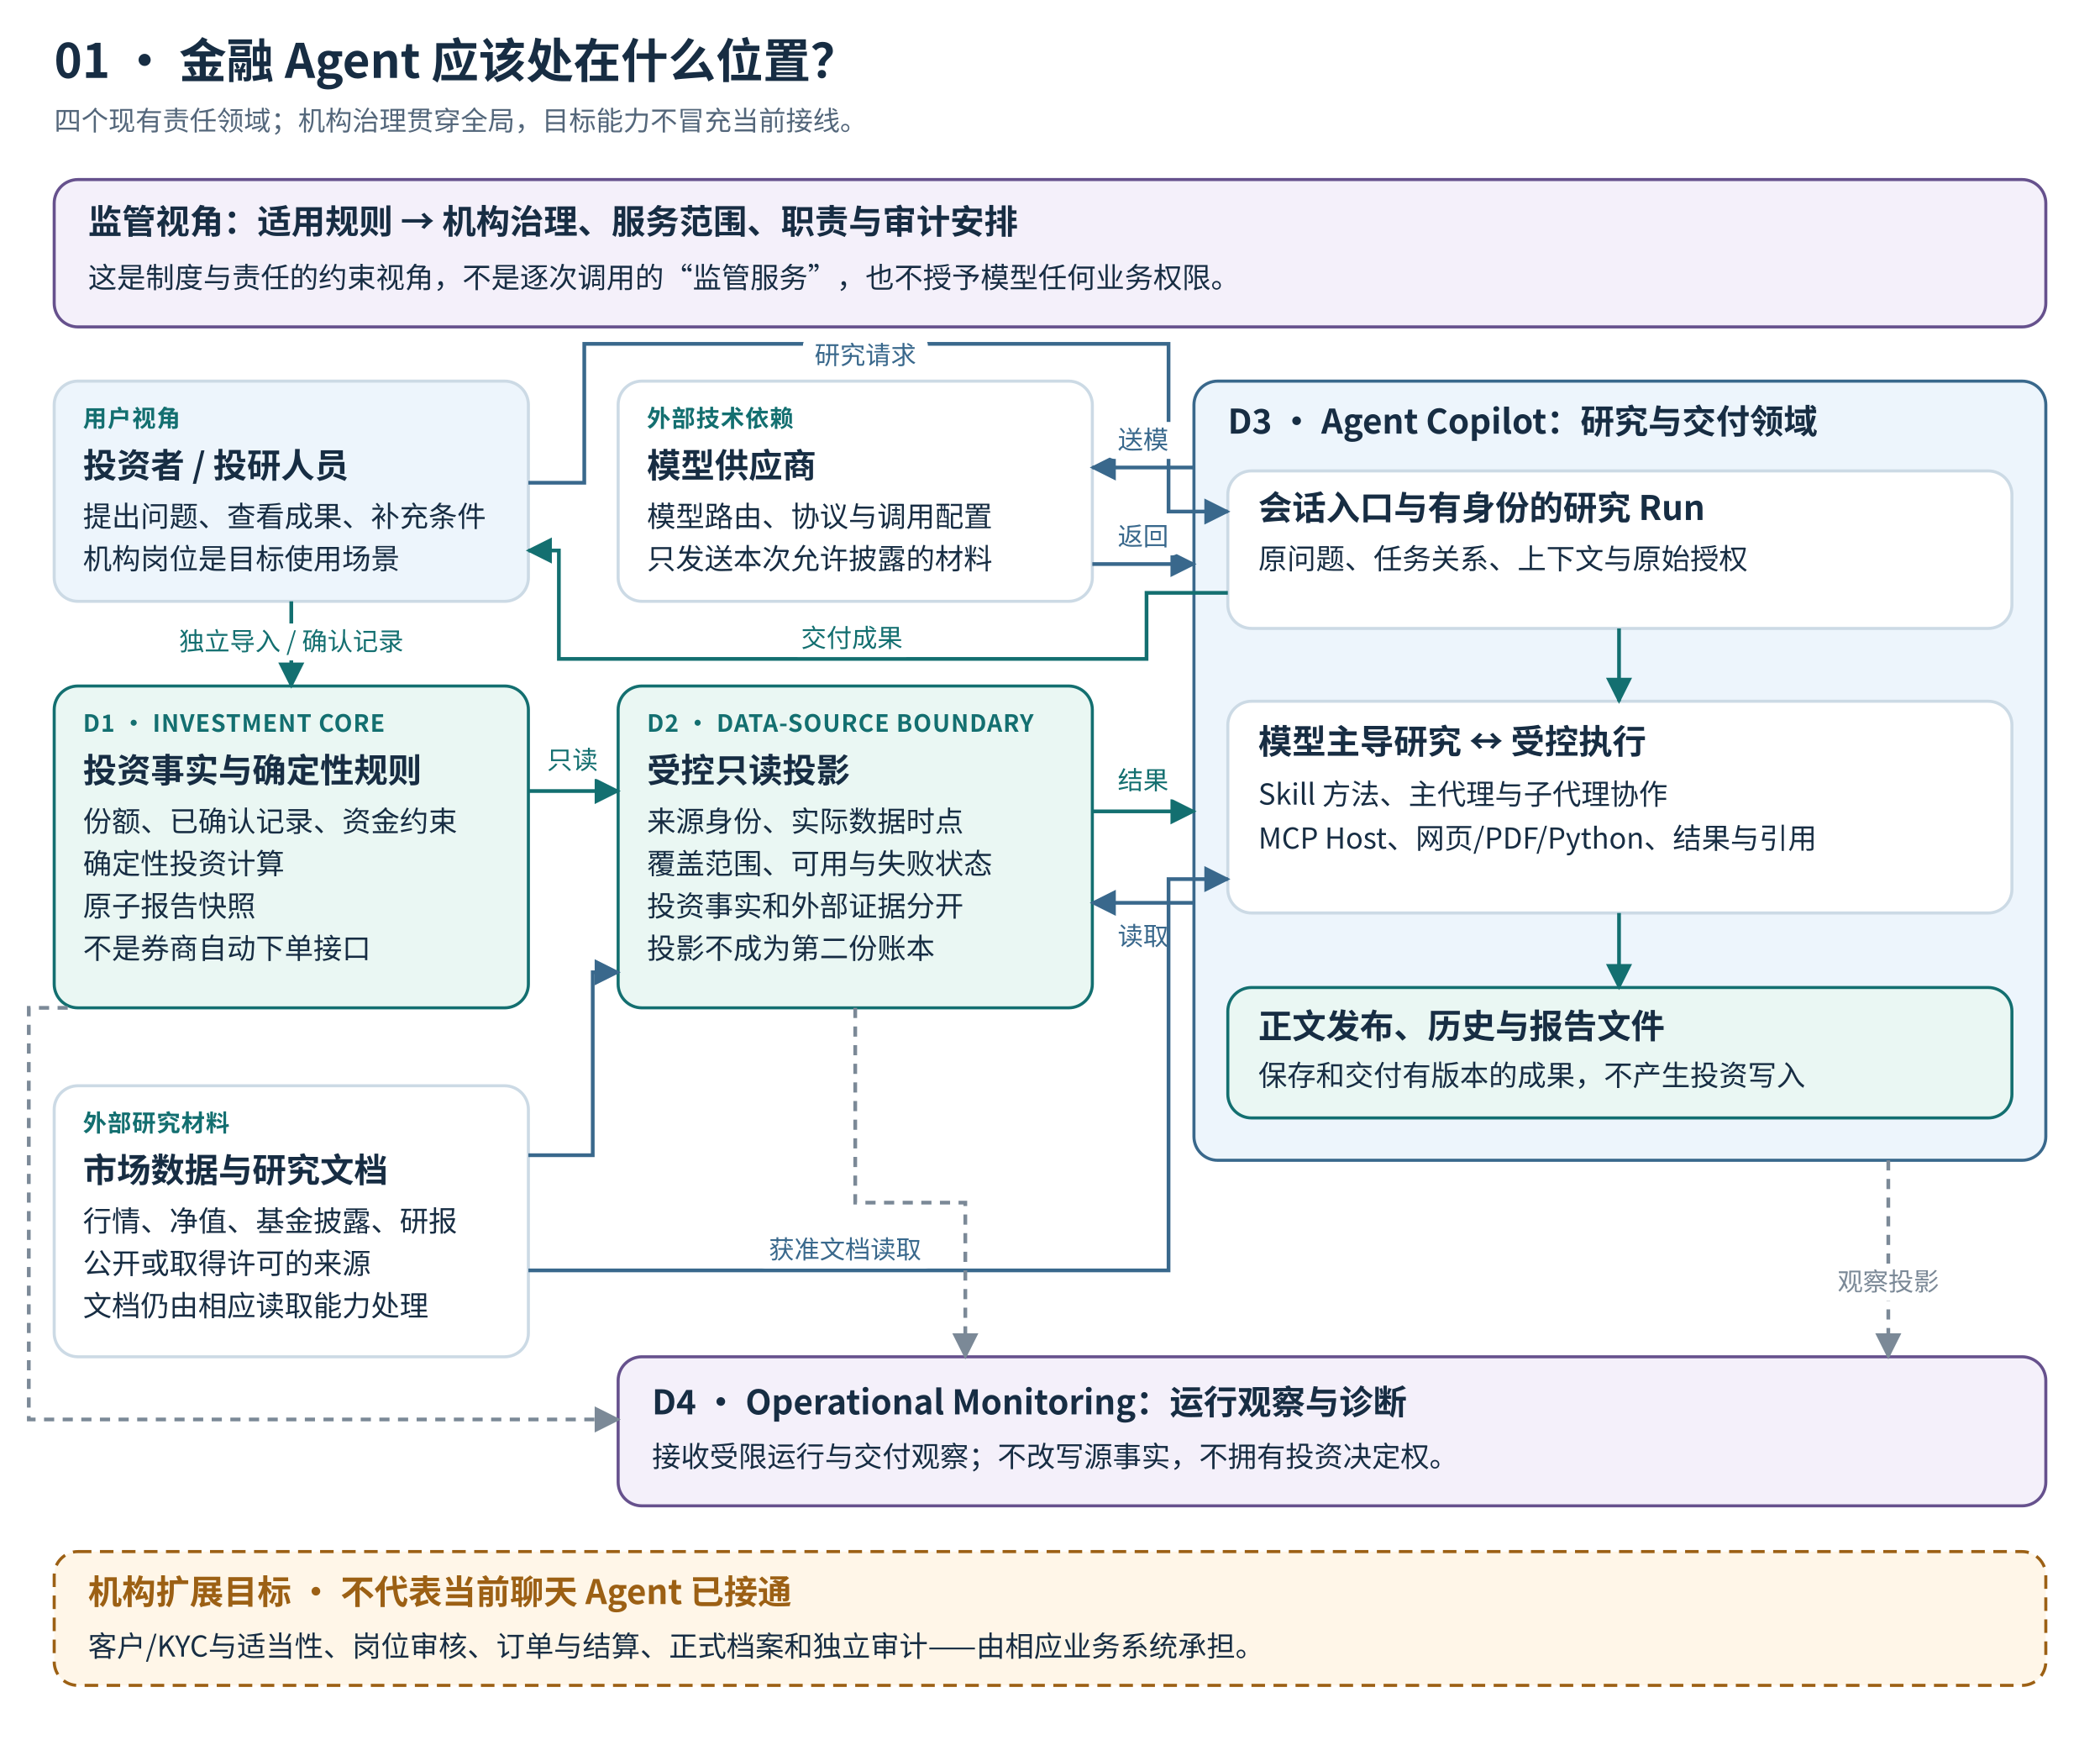
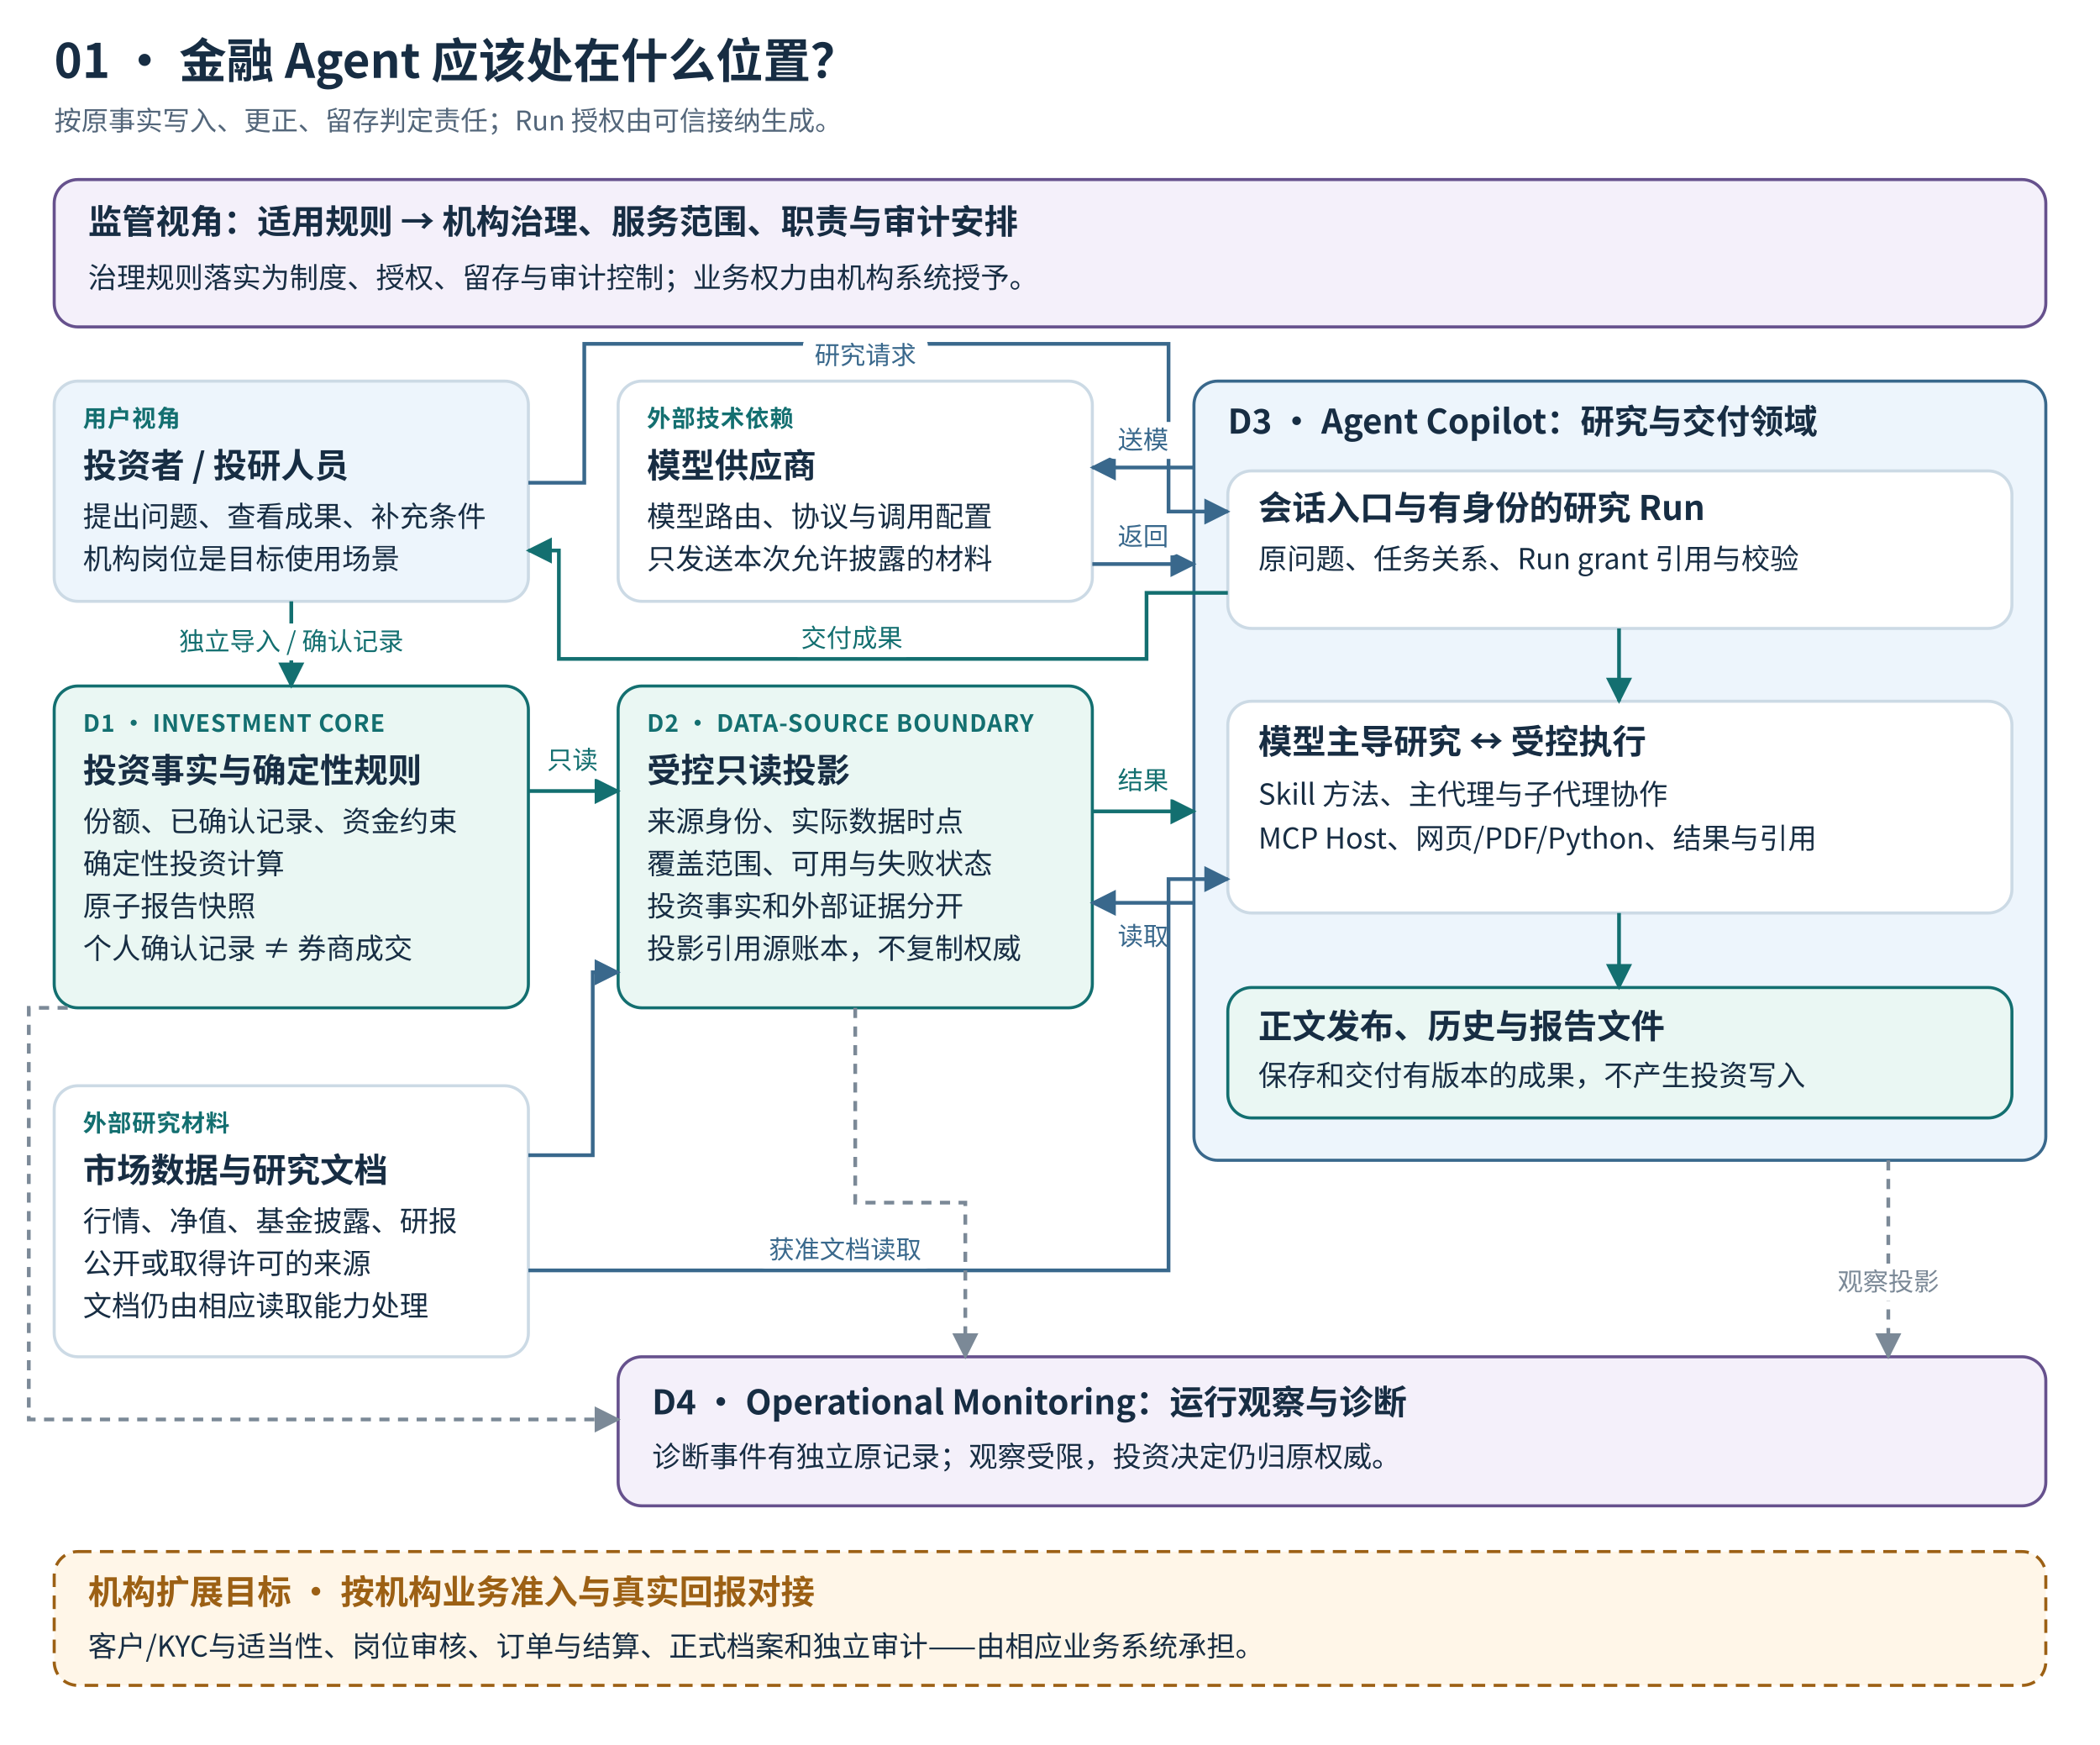
<svg xmlns="http://www.w3.org/2000/svg" width="1240" height="1030" viewBox="0 0 1240 1030" role="img" aria-labelledby="title desc" lang="zh">
  <defs>
    <marker id="line" viewBox="0 0 10 10" refX="9" refY="5" markerWidth="7" markerHeight="7" orient="auto-start-reverse">
      <path d="M 0 0 L 10 5 L 0 10 z" fill="#39688C" />
    </marker>
    <marker id="teal" viewBox="0 0 10 10" refX="9" refY="5" markerWidth="7" markerHeight="7" orient="auto-start-reverse">
      <path d="M 0 0 L 10 5 L 0 10 z" fill="#136F70" />
    </marker>
    <marker id="amber" viewBox="0 0 10 10" refX="9" refY="5" markerWidth="7" markerHeight="7" orient="auto-start-reverse">
      <path d="M 0 0 L 10 5 L 0 10 z" fill="#9C6014" />
    </marker>
    <marker id="gray" viewBox="0 0 10 10" refX="9" refY="5" markerWidth="7" markerHeight="7" orient="auto-start-reverse">
      <path d="M 0 0 L 10 5 L 0 10 z" fill="#7B8997" />
    </marker>
  </defs>
  <style>text{font-family:"Noto Sans CJK SC",Arial,"Microsoft YaHei",sans-serif;fill:#172D43}.title{font-size:28px;font-weight:700}.sub{font-size:16px;fill:#53667A}.head{font-size:20px;font-weight:700}.body{font-size:17px}.small{font-size:15px;fill:#53667A}.tag{font-size:14px;font-weight:700;letter-spacing:.5px}.edge{font-size:15px;fill:#39688C;}.label{font-size:16px;font-weight:700}</style>
  <rect x="0" y="0" width="1240" height="1030" rx="0" fill="#FFFFFF" stroke="#FFFFFF" stroke-width="1.8" />
  <text x="32" y="46" class="title" text-anchor="start">01 · 金融 Agent 应该处在什么位置？</text>
-   <text x="32" y="77" class="sub" text-anchor="start">四个现有责任领域；机构治理贯穿全局，目标能力不冒充当前接线。</text>
+   <text x="32" y="77" class="sub" text-anchor="start">按原事实写入、更正、留存判定责任；Run 授权由可信接纳生成。</text>
  <rect x="32" y="106" width="1176" height="87" rx="14" fill="#F4F0FA" stroke="#66518D" stroke-width="1.8" />
  <text x="52" y="138" class="head" text-anchor="start">监管视角：适用规则 → 机构治理、服务范围、职责与审计安排</text>
-   <text x="52" y="170" class="body" text-anchor="start">这是制度与责任的约束视角，不是逐次调用的“监管服务”，也不授予模型任何业务权限。</text>
+   <text x="52" y="170" class="body" text-anchor="start">治理规则落实为制度、授权、留存与审计控制；业务权力由机构系统授予。</text>
  <rect x="32" y="225" width="280" height="130" rx="14" fill="#EDF5FC" stroke="#CCDAE5" stroke-width="1.8" />
  <text x="49" y="252" class="tag" text-anchor="start" style="fill:#136F70">用户视角</text>
  <text x="49" y="282" class="head" text-anchor="start" style="font-size:20px">投资者 / 投研人员</text>
  <text x="49" y="311" class="body" text-anchor="start" style="font-size:17px">提出问题、查看成果、补充条件</text>
  <text x="49" y="336" class="body" text-anchor="start" style="font-size:17px">机构岗位是目标使用场景</text>
  <rect x="365" y="225" width="280" height="130" rx="14" fill="#FFFFFF" stroke="#CCDAE5" stroke-width="1.8" />
  <text x="382" y="252" class="tag" text-anchor="start" style="fill:#136F70">外部技术依赖</text>
  <text x="382" y="282" class="head" text-anchor="start" style="font-size:20px">模型供应商</text>
  <text x="382" y="311" class="body" text-anchor="start" style="font-size:17px">模型路由、协议与调用配置</text>
  <text x="382" y="336" class="body" text-anchor="start" style="font-size:17px">只发送本次允许披露的材料</text>
  <rect x="705" y="225" width="503" height="460" rx="14" fill="#EDF5FC" stroke="#39688C" stroke-width="1.8" />
  <text x="725" y="256" class="head" text-anchor="start">D3 · Agent Copilot：研究与交付领域</text>
  <rect x="725" y="278" width="463" height="93" rx="14" fill="#FFFFFF" stroke="#CCDAE5" stroke-width="1.8" />
  <text x="743" y="307" class="head" text-anchor="start">会话入口与有身份的研究 Run</text>
-   <text x="743" y="336" class="body" text-anchor="start">原问题、任务关系、上下文与原始授权</text>
+   <text x="743" y="336" class="body" text-anchor="start">原问题、任务关系、Run grant 引用与校验</text>
  <rect x="725" y="414" width="463" height="125" rx="14" fill="#FFFFFF" stroke="#CCDAE5" stroke-width="1.8" />
  <text x="743" y="445" class="head" text-anchor="start">模型主导研究 ↔ 受控执行</text>
  <text x="743" y="475" class="body" text-anchor="start">Skill 方法、主代理与子代理协作</text>
  <text x="743" y="501" class="body" text-anchor="start">MCP Host、网页/PDF/Python、结果与引用</text>
  <rect x="725" y="583" width="463" height="77" rx="14" fill="#EAF7F3" stroke="#136F70" stroke-width="1.8" />
  <text x="743" y="613" class="head" text-anchor="start">正文发布、历史与报告文件</text>
  <text x="743" y="641" class="body" text-anchor="start">保存和交付有版本的成果，不产生投资写入</text>
  <path d="M 956 371 L 956 414" fill="none" stroke="#136F70" stroke-width="2.2" marker-end="url(#teal)" />
  <path d="M 956 539 L 956 583" fill="none" stroke="#136F70" stroke-width="2.2" marker-end="url(#teal)" />
  <rect x="32" y="405" width="280" height="190" rx="14" fill="#EAF7F3" stroke="#136F70" stroke-width="1.8" />
  <text x="49" y="432" class="tag" text-anchor="start" style="fill:#136F70">D1 · INVESTMENT CORE</text>
  <text x="49" y="462" class="head" text-anchor="start" style="font-size:20px">投资事实与确定性规则</text>
  <text x="49" y="491" class="body" text-anchor="start" style="font-size:17px">份额、已确认记录、资金约束</text>
  <text x="49" y="516" class="body" text-anchor="start" style="font-size:17px">确定性投资计算</text>
  <text x="49" y="541" class="body" text-anchor="start" style="font-size:17px">原子报告快照</text>
-   <text x="49" y="566" class="body" text-anchor="start" style="font-size:17px">不是券商自动下单接口</text>
+   <text x="49" y="566" class="body" text-anchor="start" style="font-size:17px">个人确认记录 ≠ 券商成交</text>
  <rect x="365" y="405" width="280" height="190" rx="14" fill="#EAF7F3" stroke="#136F70" stroke-width="1.8" />
  <text x="382" y="432" class="tag" text-anchor="start" style="fill:#136F70">D2 · DATA-SOURCE BOUNDARY</text>
  <text x="382" y="462" class="head" text-anchor="start" style="font-size:20px">受控只读投影</text>
  <text x="382" y="491" class="body" text-anchor="start" style="font-size:17px">来源身份、实际数据时点</text>
  <text x="382" y="516" class="body" text-anchor="start" style="font-size:17px">覆盖范围、可用与失败状态</text>
  <text x="382" y="541" class="body" text-anchor="start" style="font-size:17px">投资事实和外部证据分开</text>
-   <text x="382" y="566" class="body" text-anchor="start" style="font-size:17px">投影不成为第二份账本</text>
+   <text x="382" y="566" class="body" text-anchor="start" style="font-size:17px">投影引用源账本，不复制权威</text>
  <rect x="32" y="641" width="280" height="160" rx="14" fill="#FFFFFF" stroke="#CCDAE5" stroke-width="1.8" />
  <text x="49" y="668" class="tag" text-anchor="start" style="fill:#136F70">外部研究材料</text>
  <text x="49" y="698" class="head" text-anchor="start" style="font-size:20px">市场数据与研究文档</text>
  <text x="49" y="727" class="body" text-anchor="start" style="font-size:17px">行情、净值、基金披露、研报</text>
  <text x="49" y="752" class="body" text-anchor="start" style="font-size:17px">公开或取得许可的来源</text>
  <text x="49" y="777" class="body" text-anchor="start" style="font-size:17px">文档仍由相应读取能力处理</text>
  <path d="M 312 285 L 345 285 L 345 203 L 690 203 L 690 302 L 725 302" fill="none" stroke="#39688C" stroke-width="2.2" marker-end="url(#line)" />
  <rect x="475.0" y="200" width="72" height="20" rx="4" fill="#FFFFFF" stroke="#FFFFFF" stroke-width="1.8" />
  <text x="511" y="215" class="edge" text-anchor="middle" style="fill:#39688C">研究请求</text>
  <path d="M 725 350 L 677 350 L 677 389 L 330 389 L 330 325 L 312 325" fill="none" stroke="#136F70" stroke-width="2.2" marker-end="url(#teal)" />
  <rect x="467.0" y="367" width="72" height="20" rx="4" fill="#FFFFFF" stroke="#FFFFFF" stroke-width="1.8" />
  <text x="503" y="382" class="edge" text-anchor="middle" style="fill:#136F70">交付成果</text>
  <path d="M 705 276 L 645 276" fill="none" stroke="#39688C" stroke-width="2.2" marker-end="url(#line)" />
  <rect x="654.0" y="250" width="42" height="20" rx="4" fill="#FFFFFF" stroke="#FFFFFF" stroke-width="1.8" />
  <text x="675" y="265" class="edge" text-anchor="middle" style="fill:#39688C">送模</text>
  <path d="M 645 333 L 705 333" fill="none" stroke="#39688C" stroke-width="2.2" marker-end="url(#line)" />
  <rect x="654.0" y="307" width="42" height="20" rx="4" fill="#FFFFFF" stroke="#FFFFFF" stroke-width="1.8" />
  <text x="675" y="322" class="edge" text-anchor="middle" style="fill:#39688C">返回</text>
  <path d="M 172 355 L 172 405" fill="none" stroke="#136F70" stroke-width="2.2" marker-end="url(#teal)" />
  <rect x="94.0" y="369" width="156" height="20" rx="4" fill="#FFFFFF" stroke="#FFFFFF" stroke-width="1.8" />
  <text x="172" y="384" class="edge" text-anchor="middle" style="fill:#136F70">独立导入 / 确认记录</text>
  <path d="M 312 467 L 365 467" fill="none" stroke="#136F70" stroke-width="2.2" marker-end="url(#teal)" />
  <rect x="317.0" y="439" width="42" height="20" rx="4" fill="#FFFFFF" stroke="#FFFFFF" stroke-width="1.8" />
  <text x="338" y="454" class="edge" text-anchor="middle" style="fill:#136F70">只读</text>
  <path d="M 645 479 L 705 479" fill="none" stroke="#136F70" stroke-width="2.2" marker-end="url(#teal)" />
  <rect x="654.0" y="451" width="42" height="20" rx="4" fill="#FFFFFF" stroke="#FFFFFF" stroke-width="1.8" />
  <text x="675" y="466" class="edge" text-anchor="middle" style="fill:#136F70">结果</text>
  <path d="M 705 533 L 645 533" fill="none" stroke="#39688C" stroke-width="2.2" marker-end="url(#line)" />
  <rect x="654.0" y="543" width="42" height="20" rx="4" fill="#FFFFFF" stroke="#FFFFFF" stroke-width="1.8" />
  <text x="675" y="558" class="edge" text-anchor="middle" style="fill:#39688C">读取</text>
  <path d="M 312 682 L 350 682 L 350 574 L 365 574" fill="none" stroke="#39688C" stroke-width="2.2" marker-end="url(#line)" />
  <path d="M 312 750 L 690 750 L 690 519 L 725 519" fill="none" stroke="#39688C" stroke-width="2.2" marker-end="url(#line)" />
  <rect x="448.0" y="728" width="102" height="20" rx="4" fill="#FFFFFF" stroke="#FFFFFF" stroke-width="1.8" />
  <text x="499" y="743" class="edge" text-anchor="middle" style="fill:#39688C">获准文档读取</text>
  <rect x="365" y="801" width="843" height="88" rx="14" fill="#F4F0FA" stroke="#66518D" stroke-width="1.8" />
  <text x="385" y="835" class="head" text-anchor="start">D4 · Operational Monitoring：运行观察与诊断</text>
-   <text x="385" y="866" class="body" text-anchor="start">接收受限运行与交付观察；不改写源事实，不拥有投资决定权。</text>
+   <text x="385" y="866" class="body" text-anchor="start">诊断事件有独立原记录；观察受限，投资决定仍归原权威。</text>
  <path d="M 505 595 L 505 710 L 570 710 L 570 801" fill="none" stroke="#7B8997" stroke-width="2.2" stroke-dasharray="6 5" marker-end="url(#gray)" />
  <path d="M 1115 685 L 1115 801" fill="none" stroke="#7B8997" stroke-width="2.2" stroke-dasharray="6 5" marker-end="url(#gray)" />
  <rect x="1079.0" y="747" width="72" height="20" rx="4" fill="#FFFFFF" stroke="#FFFFFF" stroke-width="1.8" />
  <text x="1115" y="762" class="edge" text-anchor="middle" style="fill:#7B8997">观察投影</text>
  <path d="M 40 595 L 17 595 L 17 838 L 365 838" fill="none" stroke="#7B8997" stroke-width="2.2" stroke-dasharray="6 5" marker-end="url(#gray)" />
  <rect x="32" y="916" width="1176" height="79" rx="14" fill="#FFF6E8" stroke="#9C6014" stroke-width="1.8" stroke-dasharray="8 5" />
-   <text x="52" y="947" class="head" text-anchor="start" style="fill:#9C6014">机构扩展目标 · 不代表当前聊天 Agent 已接通</text>
+   <text x="52" y="947" class="head" text-anchor="start" style="fill:#9C6014">机构扩展目标 · 按机构业务准入与真实回报对接</text>
  <text x="52" y="978" class="body" text-anchor="start">客户/KYC与适当性、岗位审核、订单与结算、正式档案和独立审计——由相应业务系统承担。</text>
</svg>
